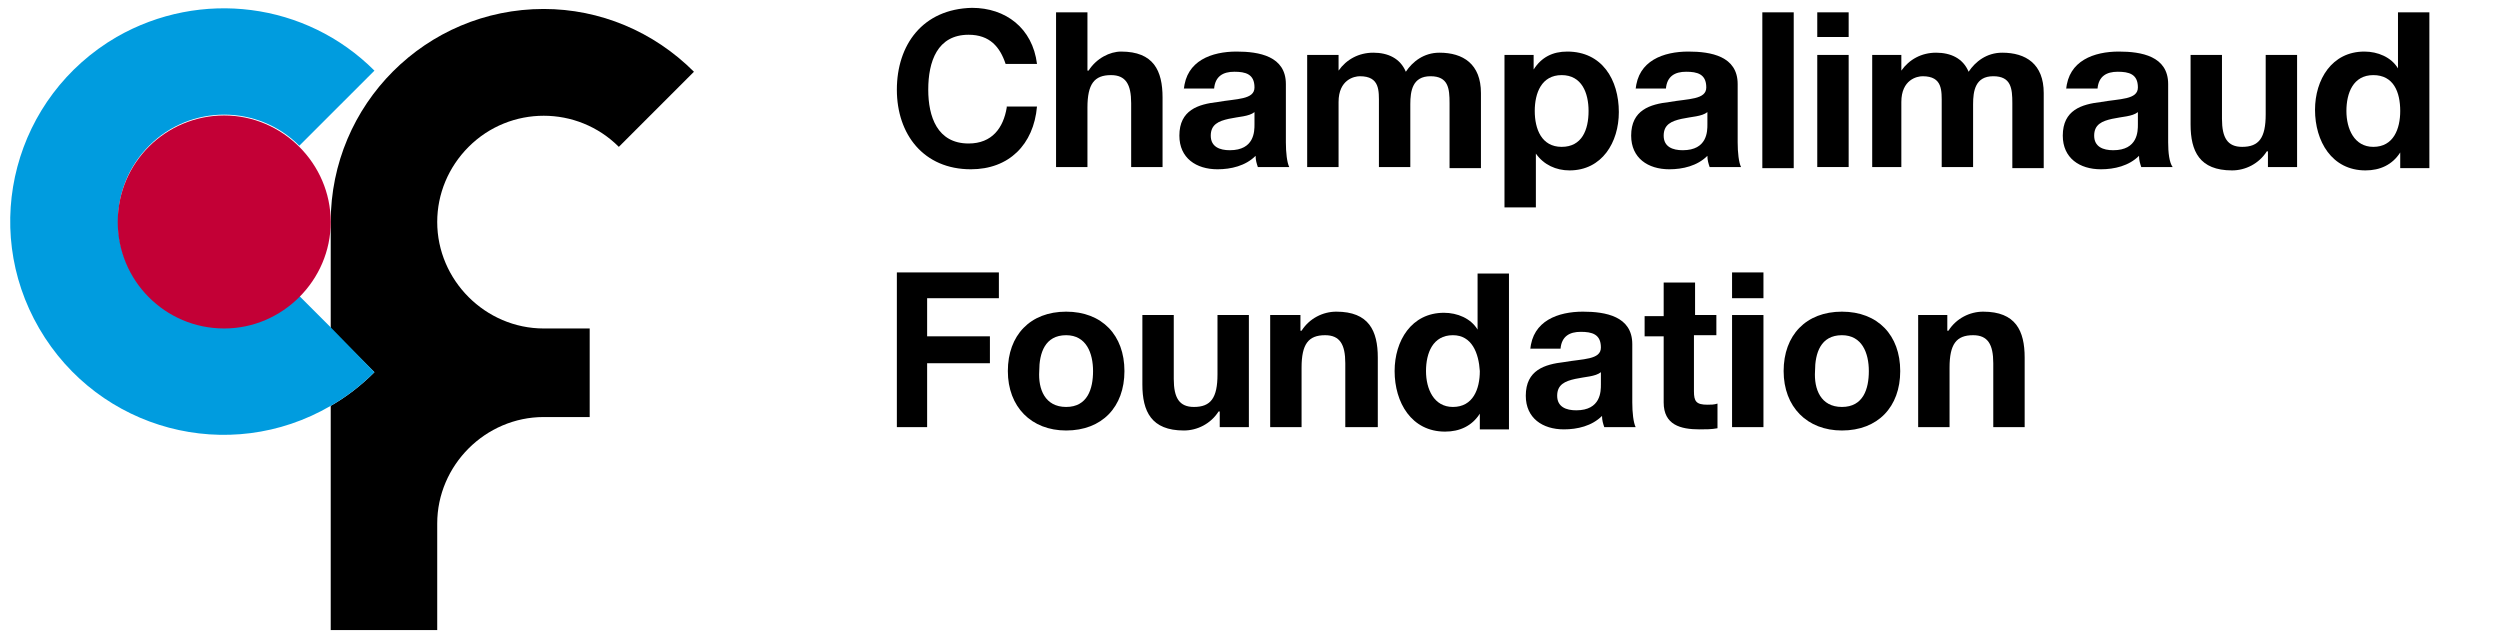
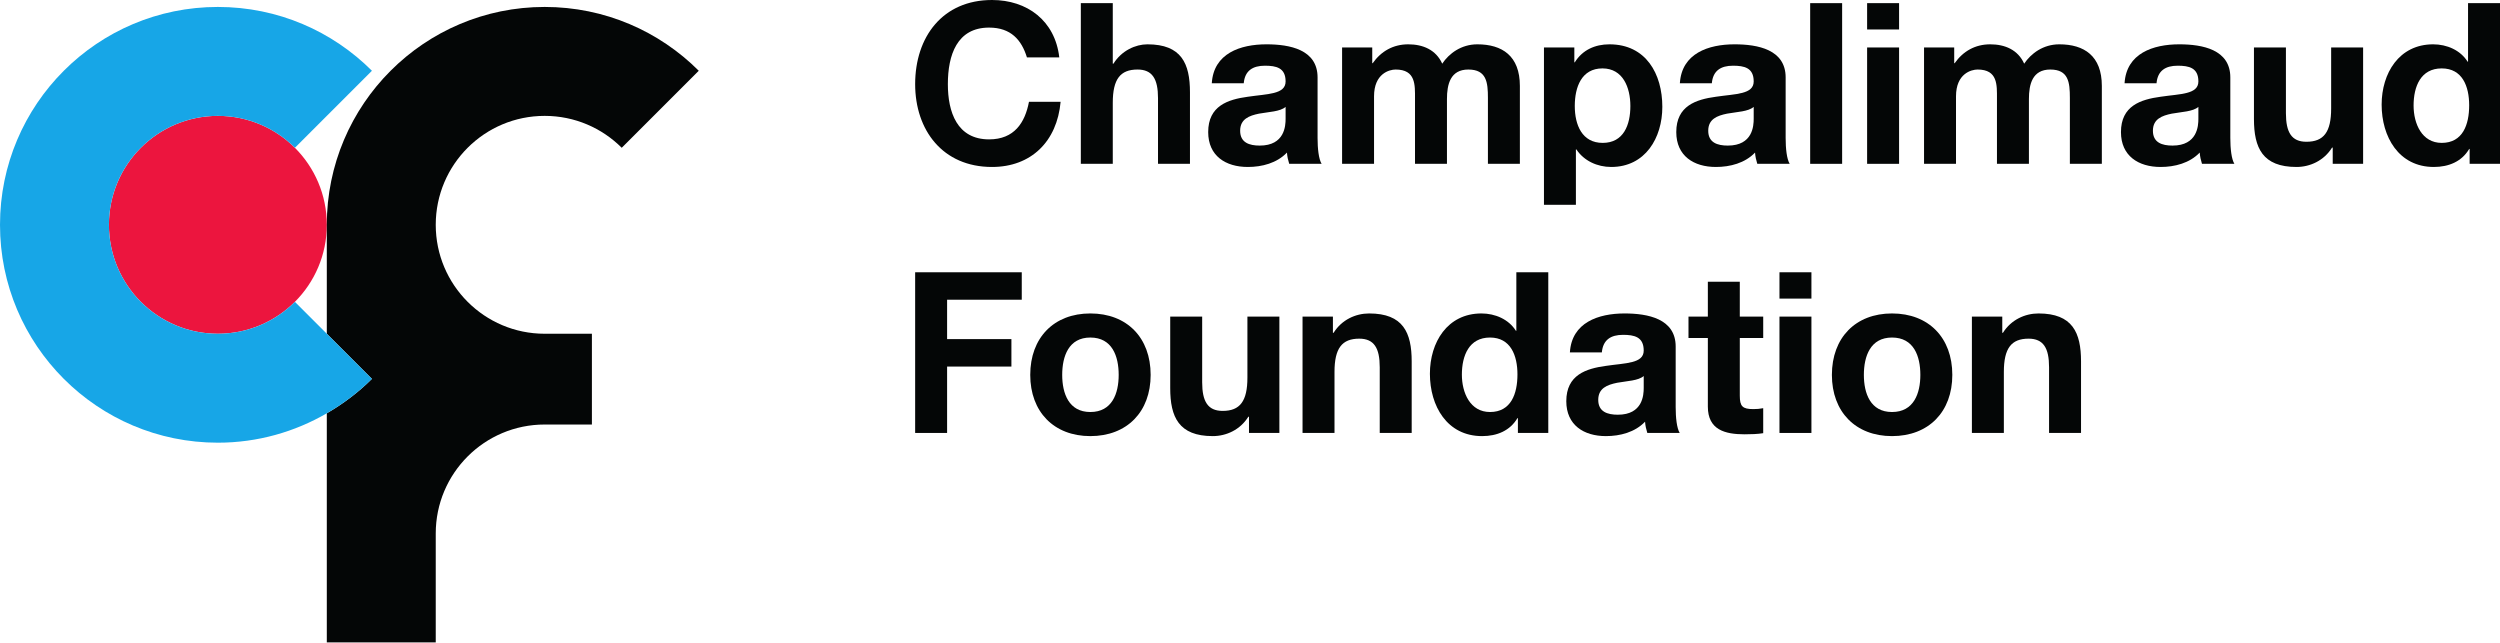
- <svg xmlns="http://www.w3.org/2000/svg" version="1.1" id="_x38_2c9637c-9e0f-4c50-b522-5ac82e7973bc" x="0px" y="0px" viewBox="0 0 223 57" style="enable-background:new 0 0 223 57;" xml:space="preserve">
-   <style type="text/css">
- 	.st0{fill:#C30036;}
- 	.st1{fill:#009CDF;}
- </style>
-   <g>
-     <g>
-       <g id="_x34_907f4ba-9905-48d9-a274-42f4c4df6f09">
-         <g id="_x35_6593e98-c07e-4899-b92b-8ba7d11d2758">
-           <g>
-             <path d="M39,19.8c0,5.2,4.3,9.5,9.5,9.5h4.1v7.9h-4.1c-5.2,0-9.5,4.3-9.5,9.5l0,0v9.5h-9.5v-20c1.4-0.8,2.7-1.8,3.9-3l0,0       l-3.9-3.9v-9.5c0-10.5,8.5-19,19-19c5,0,9.8,2,13.4,5.6l-6.7,6.7c-3.7-3.7-9.7-3.7-13.4,0C40,14.9,39,17.3,39,19.8z" />
-             <path class="st1" d="M33.4,33.2L33.4,33.2c-1.2,1.2-2.5,2.2-3.9,3c-9.1,5.3-20.7,2.2-26-6.9s-2.2-20.7,6.9-26       c7.5-4.3,16.9-3.1,23,3l-6.7,6.7l0,0l0,0c-3.7-3.7-9.7-3.7-13.4,0s-3.7,9.7,0,13.4c1.8,1.8,4.2,2.8,6.7,2.8l0,0       c2.5,0,4.9-1,6.7-2.8l2.8,2.8L33.4,33.2z" />
-           </g>
+ <svg xmlns="http://www.w3.org/2000/svg" version="1.1" id="svg2" width="566.934" height="145.679" viewBox="0 0 566.934 145.679">
+   <defs id="defs6" />
+   <g id="g10" transform="matrix(1.333333,0,0,-1.333333,-444.8264,268.0007)">
+     <g id="layer1">
+       <g id="g6227" transform="translate(-53.68671,115.4241)" style="display:inline">
+         <g id="g20" transform="translate(424.3614,28.81323)">
+           <path d="M 0,0 C 10.233,0 18.528,8.295 18.528,18.527 18.528,28.76 10.233,37.055 0,37.055 -10.231,37.055 -18.527,28.76 -18.527,18.527 -18.527,8.295 -10.231,0 0,0" style="fill:#ec153e;fill-opacity:1;fill-rule:nonzero;stroke:none" id="path22" />
        </g>
-       </g>
-       <path class="st0" d="M20,29.3c5.2,0,9.5-4.3,9.5-9.5s-4.3-9.5-9.5-9.5c-5.2,0-9.5,4.2-9.5,9.5C10.5,25,14.7,29.3,20,29.3    C20,29.3,20,29.3,20,29.3z" />
-     </g>
-     <g>
-       <g>
-         <path d="M95.1,27.8c3.2,0,5.2,2.1,5.2,5.3c0,3.2-2,5.3-5.2,5.3c-3.1,0-5.2-2.1-5.2-5.3C89.9,29.9,91.9,27.8,95.1,27.8z      M95.1,36.3c1.9,0,2.4-1.6,2.4-3.2c0-1.6-0.6-3.2-2.4-3.2c-1.9,0-2.4,1.6-2.4,3.2C92.6,34.7,93.2,36.3,95.1,36.3z" />
-         <path d="M111.4,38.1h-2.6v-1.4h-0.1c-0.7,1.1-1.9,1.7-3.1,1.7c-2.9,0-3.7-1.7-3.7-4.1v-6.2h2.8v5.7c0,1.7,0.5,2.5,1.8,2.5     c1.5,0,2.1-0.8,2.1-2.9v-5.3h2.8V38.1z" />
-         <path d="M113.4,28.1h2.6v1.4h0.1c0.7-1.1,1.9-1.7,3.1-1.7c2.9,0,3.7,1.7,3.7,4.1v6.2H120v-5.7c0-1.7-0.5-2.5-1.8-2.5     c-1.5,0-2.1,0.8-2.1,2.9v5.3h-2.8V28.1z" />
-         <path d="M132,36.9L132,36.9c-0.7,1.1-1.8,1.6-3.1,1.6c-3,0-4.5-2.6-4.5-5.4c0-2.7,1.5-5.2,4.4-5.2c1.2,0,2.4,0.5,3,1.5h0v-5h2.8     v13.9H132V36.9z M129.6,29.9c-1.8,0-2.4,1.6-2.4,3.2c0,1.6,0.7,3.2,2.4,3.2c1.8,0,2.4-1.6,2.4-3.2     C131.9,31.5,131.3,29.9,129.6,29.9z" />
-         <path d="M136.5,31.2c0.2-2.6,2.5-3.4,4.7-3.4c2,0,4.4,0.4,4.4,2.9v5.2c0,0.9,0.1,1.8,0.3,2.2h-2.8c-0.1-0.3-0.2-0.6-0.2-1     c-0.9,0.9-2.2,1.2-3.4,1.2c-1.9,0-3.4-1-3.4-3c0-2.3,1.7-2.8,3.4-3c1.7-0.3,3.3-0.2,3.3-1.3c0-1.2-0.8-1.4-1.8-1.4     c-1,0-1.7,0.4-1.8,1.5H136.5z M142.8,33.2c-0.5,0.4-1.4,0.4-2.3,0.6c-0.9,0.2-1.6,0.5-1.6,1.5c0,1,0.8,1.3,1.7,1.3     c2.2,0,2.2-1.7,2.2-2.3V33.2z" />
-         <path d="M151.1,28.1h2v1.8h-2v5c0,0.9,0.2,1.2,1.2,1.2c0.3,0,0.6,0,0.9-0.1v2.2c-0.5,0.1-1.1,0.1-1.6,0.1c-1.7,0-3.2-0.4-3.2-2.4     v-5.9h-1.7v-1.8h1.7v-3h2.8V28.1z" />
-         <g>
-           <rect x="154.5" y="24.3" width="2.8" height="2.3" />
-           <polygon points="80,24.3 80,38.1 82.7,38.1 82.7,32.4 88.3,32.4 88.3,30 82.7,30 82.7,26.6 89.1,26.6 89.1,24.3     " />
-           <rect x="154.5" y="28.1" width="2.8" height="10" />
+         <g id="g24" transform="translate(479.9464,65.86793)">
+           <path d="m 0,0 c 5.117,0 9.75,-2.074 13.104,-5.426 l 13.101,13.1 C 19.498,14.381 10.234,18.527 0,18.527 c -20.466,0 -37.057,-16.59 -37.057,-37.054 v -18.528 l 7.674,-7.675 c -2.278,-2.276 -4.869,-4.229 -7.674,-5.856 v -38.965 h 18.528 v 18.528 c 0,10.232 8.296,18.529 18.529,18.529 h 8.031 v 15.439 H 0 c -10.233,0 -18.529,8.295 -18.529,18.528 C -18.529,-8.295 -10.233,0 0,0" style="fill:#040606;fill-opacity:1;fill-rule:nonzero;stroke:none" id="path26" />
        </g>
-         <path d="M164.3,27.8c3.2,0,5.2,2.1,5.2,5.3c0,3.2-2,5.3-5.2,5.3c-3.1,0-5.2-2.1-5.2-5.3C159.1,29.9,161.1,27.8,164.3,27.8z      M164.3,36.3c1.9,0,2.4-1.6,2.4-3.2c0-1.6-0.6-3.2-2.4-3.2c-1.9,0-2.4,1.6-2.4,3.2C161.8,34.7,162.4,36.3,164.3,36.3z" />
-         <path d="M171.1,28.1h2.6v1.4h0.1c0.7-1.1,1.9-1.7,3.1-1.7c2.9,0,3.7,1.7,3.7,4.1v6.2h-2.8v-5.7c0-1.7-0.5-2.5-1.8-2.5     c-1.5,0-2.1,0.8-2.1,2.9v5.3h-2.8V28.1z" />
-       </g>
-       <g>
-         <path d="M94.2,1.1H97v5.2h0.1c0.7-1.1,1.9-1.7,2.9-1.7c2.9,0,3.7,1.7,3.7,4.1v6.2h-2.8V9.2c0-1.7-0.5-2.5-1.8-2.5     c-1.5,0-2.1,0.8-2.1,2.9v5.3h-2.8V1.1z" />
-         <path d="M105.6,8c0.2-2.6,2.5-3.4,4.7-3.4c2,0,4.4,0.4,4.4,2.9v5.2c0,0.9,0.1,1.8,0.3,2.2h-2.8c-0.1-0.3-0.2-0.6-0.2-1     c-0.9,0.9-2.2,1.2-3.4,1.2c-1.9,0-3.4-1-3.4-3c0-2.3,1.7-2.8,3.4-3c1.7-0.3,3.3-0.2,3.3-1.3c0-1.2-0.8-1.4-1.8-1.4     c-1,0-1.7,0.4-1.8,1.5H105.6z M111.9,10c-0.5,0.4-1.4,0.4-2.3,0.6c-0.9,0.2-1.6,0.5-1.6,1.5c0,1,0.8,1.3,1.7,1.3     c2.2,0,2.2-1.7,2.2-2.3V10z" />
-         <path d="M116.8,4.9h2.6v1.4h0c0.7-1,1.8-1.6,3.1-1.6c1.3,0,2.4,0.5,2.9,1.7c0.6-0.9,1.6-1.7,3-1.7c2.1,0,3.7,1,3.7,3.6v6.7h-2.8     V9.2c0-1.3-0.1-2.4-1.7-2.4c-1.6,0-1.8,1.3-1.8,2.5v5.6h-2.8V9.3c0-1.2,0.1-2.5-1.7-2.5c-0.5,0-1.9,0.3-1.9,2.3v5.8h-2.8V4.9z" />
-         <path d="M134.2,4.9h2.6v1.3h0c0.7-1.1,1.7-1.6,3-1.6c3.1,0,4.6,2.5,4.6,5.4c0,2.7-1.5,5.2-4.4,5.2c-1.2,0-2.3-0.5-3-1.5h0v4.8     h-2.8V4.9z M141.7,9.9c0-1.6-0.6-3.2-2.4-3.2c-1.8,0-2.4,1.6-2.4,3.2c0,1.6,0.6,3.2,2.4,3.2C141.1,13.1,141.7,11.6,141.7,9.9z" />
-         <path d="M145.9,8c0.2-2.6,2.5-3.4,4.7-3.4c2,0,4.4,0.4,4.4,2.9v5.2c0,0.9,0.1,1.8,0.3,2.2h-2.8c-0.1-0.3-0.2-0.6-0.2-1     c-0.9,0.9-2.2,1.2-3.4,1.2c-1.9,0-3.4-1-3.4-3c0-2.3,1.7-2.8,3.4-3c1.7-0.3,3.3-0.2,3.3-1.3c0-1.2-0.8-1.4-1.8-1.4     c-1,0-1.7,0.4-1.8,1.5H145.9z M152.3,10c-0.5,0.4-1.4,0.4-2.3,0.6c-0.9,0.2-1.6,0.5-1.6,1.5c0,1,0.8,1.3,1.7,1.3     c2.2,0,2.2-1.7,2.2-2.3V10z" />
-         <path d="M157.2,1.1h2.8v13.9h-2.8V1.1z" />
-         <path d="M164.9,3.3h-2.8V1.1h2.8V3.3z M162.1,4.9h2.8v10h-2.8V4.9z" />
-         <path d="M167,4.9h2.6v1.4h0c0.7-1,1.8-1.6,3.1-1.6c1.3,0,2.4,0.5,2.9,1.7c0.6-0.9,1.6-1.7,3-1.7c2.1,0,3.7,1,3.7,3.6v6.7h-2.8     V9.2c0-1.3-0.1-2.4-1.7-2.4c-1.6,0-1.8,1.3-1.8,2.5v5.6h-2.8V9.3c0-1.2,0.1-2.5-1.7-2.5c-0.5,0-1.9,0.3-1.9,2.3v5.8H167V4.9z" />
-         <path d="M184.3,8c0.2-2.6,2.5-3.4,4.7-3.4c2,0,4.4,0.4,4.4,2.9v5.2c0,0.9,0.1,1.8,0.4,2.2H191c-0.1-0.3-0.2-0.6-0.2-1     c-0.9,0.9-2.2,1.2-3.4,1.2c-1.9,0-3.4-1-3.4-3c0-2.3,1.7-2.8,3.4-3c1.7-0.3,3.3-0.2,3.3-1.3c0-1.2-0.8-1.4-1.8-1.4     c-1,0-1.7,0.4-1.8,1.5H184.3z M190.7,10c-0.5,0.4-1.4,0.4-2.3,0.6c-0.9,0.2-1.6,0.5-1.6,1.5c0,1,0.8,1.3,1.7,1.3     c2.2,0,2.2-1.7,2.2-2.3V10z" />
-         <path d="M204.9,14.9h-2.6v-1.4h-0.1c-0.7,1.1-1.9,1.7-3.1,1.7c-2.9,0-3.7-1.7-3.7-4.1V4.9h2.8v5.7c0,1.7,0.5,2.5,1.8,2.5     c1.5,0,2.1-0.8,2.1-2.9V4.9h2.8V14.9z" />
-         <path d="M214.1,13.6L214.1,13.6c-0.7,1.1-1.8,1.6-3.1,1.6c-3,0-4.5-2.6-4.5-5.4c0-2.7,1.5-5.2,4.4-5.2c1.2,0,2.4,0.5,3,1.5h0v-5     h2.8v13.9h-2.6V13.6z M211.7,6.7c-1.8,0-2.4,1.6-2.4,3.2c0,1.6,0.7,3.2,2.4,3.2c1.8,0,2.4-1.6,2.4-3.2     C214.1,8.2,213.5,6.7,211.7,6.7z" />
-         <path d="M89.8,9.6c-0.3,1.8-1.3,3.2-3.4,3.2c-2.8,0-3.6-2.4-3.6-4.8c0-2.5,0.8-4.9,3.6-4.9c1.9,0,2.8,1.1,3.3,2.6h2.8     c-0.4-3.2-2.8-5-5.8-5C82.3,0.8,80,4,80,8c0,4,2.4,7.1,6.6,7.1c3.4,0,5.6-2.2,5.9-5.6H89.8z" />
+         <g id="g28" transform="translate(437.4635,34.23903)">
+           <path d="m 0,0 c -3.354,-3.352 -7.986,-5.426 -13.102,-5.426 -10.231,0 -18.527,8.295 -18.527,18.528 0,10.232 8.296,18.527 18.527,18.527 5.116,0 9.748,-2.074 13.102,-5.426 l 13.1,13.1 c -6.705,6.707 -15.967,10.853 -26.202,10.853 -20.465,0 -37.055,-16.59 -37.055,-37.054 0,-20.465 16.59,-37.057 37.055,-37.057 6.758,0 13.073,1.84 18.528,4.998 2.804,1.627 5.396,3.58 7.674,5.855 l -7.674,7.676 z" style="fill:#17a6e7;fill-opacity:1;fill-rule:nonzero;stroke:none" id="path30" />
+         </g>
+         <g id="g32" transform="translate(572.7511,15.50073)">
+           <path d="M 0,0 C 3.713,0 4.822,3.174 4.822,6.314 4.822,9.49 3.713,12.668 0,12.668 -3.676,12.668 -4.785,9.49 -4.785,6.314 -4.785,3.174 -3.676,0 0,0 m 0,16.764 c 6.24,0 10.258,-4.133 10.258,-10.45 C 10.258,0.039 6.24,-4.098 0,-4.098 c -6.201,0 -10.221,4.137 -10.221,10.412 0,6.317 4.02,10.45 10.221,10.45" style="fill:#040606;fill-opacity:1;fill-rule:nonzero;stroke:none" id="path34" />
+         </g>
+         <g id="g36" transform="translate(604.9034,11.94023)">
+           <path d="m 0,0 h -5.168 v 2.754 h -0.117 c -1.375,-2.219 -3.748,-3.291 -6.045,-3.291 -5.781,0 -7.236,3.252 -7.236,8.154 v 12.172 h 5.435 V 8.613 c 0,-3.256 0.959,-4.863 3.485,-4.863 2.947,0 4.21,1.646 4.21,5.666 V 19.789 H 0 Z" style="fill:#040606;fill-opacity:1;fill-rule:nonzero;stroke:none" id="path38" />
+         </g>
+         <g id="g40" transform="translate(608.8429,31.72923)">
+           <path d="m 0,0 h 5.166 v -2.758 h 0.117 c 1.377,2.221 3.75,3.293 6.047,3.293 5.781,0 7.234,-3.254 7.234,-8.154 v -12.17 h -5.435 v 11.176 c 0,3.254 -0.955,4.861 -3.484,4.861 -2.946,0 -4.209,-1.644 -4.209,-5.664 V -19.789 H 0 Z" style="fill:#040606;fill-opacity:1;fill-rule:nonzero;stroke:none" id="path42" />
+         </g>
+         <g id="g44" transform="translate(640.7276,28.16873)">
+           <path d="m 0,0 c -3.559,0 -4.785,-3.063 -4.785,-6.314 0,-3.104 1.418,-6.354 4.785,-6.354 3.598,0 4.668,3.137 4.668,6.391 C 4.668,-3.063 3.52,0 0,0 M 4.744,-13.703 H 4.668 c -1.262,-2.145 -3.482,-3.063 -6.008,-3.063 -5.972,0 -8.883,5.131 -8.883,10.604 0,5.32 2.952,10.258 8.766,10.258 2.338,0 4.633,-0.996 5.859,-2.946 H 4.479 V 11.1 H 9.912 V -16.229 H 4.744 Z" style="fill:#040606;fill-opacity:1;fill-rule:nonzero;stroke:none" id="path46" />
+         </g>
+         <g id="g48" transform="translate(666.8702,21.62373)">
+           <path d="m 0,0 c -0.92,-0.805 -2.834,-0.842 -4.518,-1.148 -1.685,-0.346 -3.216,-0.918 -3.216,-2.909 0,-2.027 1.57,-2.525 3.332,-2.525 4.248,0 4.402,3.367 4.402,4.555 z m -12.555,4.018 c 0.307,5.091 4.86,6.623 9.299,6.623 3.942,0 8.692,-0.881 8.692,-5.627 V -5.281 c 0,-1.799 0.189,-3.6 0.687,-4.403 H 0.611 C 0.42,-9.07 0.268,-8.422 0.229,-7.77 c -1.721,-1.798 -4.249,-2.451 -6.661,-2.451 -3.752,0 -6.736,1.877 -6.736,5.934 0,4.478 3.369,5.551 6.736,6.01 C -3.102,2.221 0,2.105 0,4.324 c 0,2.338 -1.609,2.68 -3.521,2.68 -2.067,0 -3.407,-0.842 -3.6,-2.986 z" style="fill:#040606;fill-opacity:1;fill-rule:nonzero;stroke:none" id="path50" />
+         </g>
+         <g id="g52" transform="translate(683.212,31.72923)">
+           <path d="M 0,0 H 3.982 V -3.637 H 0 v -9.799 c 0,-1.835 0.459,-2.296 2.299,-2.296 0.574,0 1.109,0.039 1.683,0.154 v -4.25 c -0.919,-0.154 -2.105,-0.192 -3.179,-0.192 -3.328,0 -6.237,0.766 -6.237,4.709 V -3.637 H -8.727 V 0 h 3.293 V 5.932 H 0 Z" style="fill:#040606;fill-opacity:1;fill-rule:nonzero;stroke:none" id="path54" />
+         </g>
+         <path d="m 689.96,34.791 h 5.434 v 4.477 h -5.434 z" style="fill:#040606;fill-opacity:1;fill-rule:nonzero;stroke:none" id="path56" />
+         <g id="g58" transform="translate(542.9562,39.26833)">
+           <path d="m 0,0 v -27.328 h 5.434 v 11.291 h 10.937 v 4.67 H 5.434 v 6.699 H 18.131 V 0 Z" style="fill:#040606;fill-opacity:1;fill-rule:nonzero;stroke:none" id="path60" />
+         </g>
+         <path d="m 689.96,11.94 h 5.434 v 19.789 h -5.434 z" style="fill:#040606;fill-opacity:1;fill-rule:nonzero;stroke:none" id="path62" />
+         <g id="g64" transform="translate(709.1007,15.50073)">
+           <path d="M 0,0 C 3.711,0 4.82,3.174 4.82,6.314 4.82,9.49 3.711,12.668 0,12.668 -3.678,12.668 -4.787,9.49 -4.787,6.314 -4.787,3.174 -3.678,0 0,0 m 0,16.764 c 6.238,0 10.256,-4.133 10.256,-10.45 C 10.256,0.039 6.238,-4.098 0,-4.098 c -6.203,0 -10.225,4.137 -10.225,10.412 0,6.317 4.022,10.45 10.225,10.45" style="fill:#040606;fill-opacity:1;fill-rule:nonzero;stroke:none" id="path66" />
+         </g>
+         <g id="g68" transform="translate(722.6866,31.72923)">
+           <path d="m 0,0 h 5.168 v -2.758 h 0.111 c 1.383,2.221 3.754,3.293 6.049,3.293 5.779,0 7.234,-3.254 7.234,-8.154 v -12.17 h -5.437 v 11.176 c 0,3.254 -0.955,4.861 -3.482,4.861 -2.948,0 -4.207,-1.644 -4.207,-5.664 V -19.789 H 0 Z" style="fill:#040606;fill-opacity:1;fill-rule:nonzero;stroke:none" id="path70" />
+         </g>
+         <g id="g72" transform="translate(571.1339,85.04173)">
+           <path d="m 0,0 h 5.434 v -10.295 h 0.115 c 1.377,2.219 3.752,3.291 5.779,3.291 5.779,0 7.234,-3.254 7.234,-8.152 v -12.172 h -5.435 v 11.176 c 0,3.254 -0.957,4.861 -3.482,4.861 -2.948,0 -4.211,-1.645 -4.211,-5.664 V -27.328 H 0 Z" style="fill:#040606;fill-opacity:1;fill-rule:nonzero;stroke:none" id="path74" />
+         </g>
+         <g id="g76" transform="translate(605.962,67.39723)">
+           <path d="m 0,0 c -0.918,-0.805 -2.832,-0.844 -4.516,-1.148 -1.685,-0.344 -3.214,-0.918 -3.214,-2.911 0,-2.027 1.568,-2.523 3.328,-2.523 4.25,0 4.402,3.367 4.402,4.553 z m -12.553,4.02 c 0.307,5.089 4.86,6.621 9.301,6.621 3.941,0 8.689,-0.881 8.689,-5.627 V -5.283 c 0,-1.797 0.19,-3.596 0.688,-4.401 H 0.613 C 0.422,-9.07 0.27,-8.42 0.23,-7.77 c -1.722,-1.798 -4.25,-2.449 -6.658,-2.449 -3.754,0 -6.738,1.873 -6.738,5.932 0,4.478 3.369,5.549 6.738,6.01 C -3.1,2.221 0,2.105 0,4.326 0,6.66 -1.605,7.004 -3.521,7.004 -5.586,7.004 -6.928,6.162 -7.119,4.02 Z" style="fill:#040606;fill-opacity:1;fill-rule:nonzero;stroke:none" id="path78" />
+         </g>
+         <g id="g80" transform="translate(615.5694,77.50273)">
+           <path d="m 0,0 h 5.129 v -2.68 h 0.076 c 1.416,2.028 3.484,3.215 6.047,3.215 2.488,0 4.709,-0.918 5.781,-3.291 1.147,1.723 3.217,3.291 5.971,3.291 4.211,0 7.234,-1.953 7.234,-7.08 v -13.244 h -5.435 v 11.215 c 0,2.64 -0.229,4.822 -3.33,4.822 -3.063,0 -3.637,-2.525 -3.637,-5.014 v -11.023 h -5.434 v 11.1 c 0,2.296 0.151,4.937 -3.293,4.937 -1.072,0 -3.675,-0.689 -3.675,-4.555 V -19.789 H 0 Z" style="fill:#040606;fill-opacity:1;fill-rule:nonzero;stroke:none" id="path82" />
+         </g>
+         <g id="g84" transform="translate(664.6007,67.54953)">
+           <path d="m 0,0 c 0,3.139 -1.264,6.393 -4.746,6.393 -3.561,0 -4.709,-3.178 -4.709,-6.393 0,-3.215 1.226,-6.275 4.746,-6.275 C -1.148,-6.275 0,-3.215 0,0 m -14.697,9.953 h 5.166 V 7.426 h 0.076 c 1.301,2.105 3.445,3.062 5.896,3.062 6.202,0 8.995,-5.013 8.995,-10.64 0,-5.284 -2.909,-10.219 -8.69,-10.219 -2.373,0 -4.631,1.033 -5.932,2.986 h -0.078 v -9.418 h -5.433 z" style="fill:#040606;fill-opacity:1;fill-rule:nonzero;stroke:none" id="path86" />
+         </g>
+         <g id="g88" transform="translate(685.5753,67.39723)">
+           <path d="m 0,0 c -0.92,-0.805 -2.834,-0.844 -4.518,-1.148 -1.683,-0.344 -3.214,-0.918 -3.214,-2.911 0,-2.027 1.568,-2.523 3.33,-2.523 4.25,0 4.402,3.367 4.402,4.553 z m -12.555,4.02 c 0.307,5.089 4.862,6.621 9.301,6.621 3.941,0 8.688,-0.881 8.688,-5.627 V -5.283 c 0,-1.797 0.191,-3.596 0.689,-4.401 H 0.611 C 0.42,-9.07 0.268,-8.42 0.23,-7.77 c -1.722,-1.798 -4.25,-2.449 -6.66,-2.449 -3.752,0 -6.738,1.873 -6.738,5.932 0,4.478 3.371,5.549 6.738,6.01 C -3.102,2.221 0,2.105 0,4.326 0,6.66 -1.609,7.004 -3.521,7.004 -5.59,7.004 -6.928,6.162 -7.119,4.02 Z" style="fill:#040606;fill-opacity:1;fill-rule:nonzero;stroke:none" id="path90" />
+         </g>
+         <path d="m 695.181,85.041 h 5.436 v -27.328 h -5.436 z" style="fill:#040606;fill-opacity:1;fill-rule:nonzero;stroke:none" id="path92" />
+         <path d="m 704.866,77.502 h 5.436 v -19.789 h -5.436 z m 5.436,3.061 h -5.436 v 4.479 h 5.436 z" style="fill:#040606;fill-opacity:1;fill-rule:nonzero;stroke:none" id="path94" />
+         <g id="g96" transform="translate(714.5479,77.50273)">
+           <path d="m 0,0 h 5.131 v -2.68 h 0.076 c 1.416,2.028 3.482,3.215 6.047,3.215 2.488,0 4.709,-0.918 5.779,-3.291 1.149,1.723 3.215,3.291 5.973,3.291 4.209,0 7.234,-1.953 7.234,-7.08 v -13.244 h -5.437 v 11.215 c 0,2.64 -0.229,4.822 -3.328,4.822 -3.063,0 -3.637,-2.525 -3.637,-5.014 v -11.023 h -5.436 v 11.1 c 0,2.296 0.155,4.937 -3.289,4.937 -1.072,0 -3.677,-0.689 -3.677,-4.555 V -19.789 H 0 Z" style="fill:#040606;fill-opacity:1;fill-rule:nonzero;stroke:none" id="path98" />
+         </g>
+         <g id="g100" transform="translate(761.2081,67.39723)">
+           <path d="m 0,0 c -0.92,-0.805 -2.836,-0.844 -4.516,-1.148 -1.687,-0.344 -3.218,-0.918 -3.218,-2.911 0,-2.027 1.57,-2.523 3.332,-2.523 4.246,0 4.402,3.367 4.402,4.553 z m -12.555,4.02 c 0.305,5.089 4.86,6.621 9.301,6.621 3.941,0 8.686,-0.881 8.686,-5.627 V -5.283 c 0,-1.797 0.193,-3.596 0.691,-4.401 H 0.611 C 0.42,-9.07 0.268,-8.42 0.229,-7.77 c -1.723,-1.798 -4.249,-2.449 -6.661,-2.449 -3.752,0 -6.736,1.873 -6.736,5.932 0,4.478 3.369,5.549 6.736,6.01 C -3.102,2.221 0,2.105 0,4.326 0,6.66 -1.609,7.004 -3.521,7.004 -5.59,7.004 -6.93,6.162 -7.119,4.02 Z" style="fill:#040606;fill-opacity:1;fill-rule:nonzero;stroke:none" id="path102" />
+         </g>
+         <g id="g104" transform="translate(789.2257,57.71363)">
+           <path d="m 0,0 h -5.17 v 2.756 h -0.113 c -1.379,-2.221 -3.75,-3.291 -6.047,-3.291 -5.779,0 -7.236,3.252 -7.236,8.152 v 12.172 h 5.437 V 8.611 c 0,-3.254 0.957,-4.859 3.483,-4.859 2.949,0 4.21,1.644 4.21,5.664 V 19.789 H 0 Z" style="fill:#040606;fill-opacity:1;fill-rule:nonzero;stroke:none" id="path106" />
+         </g>
+         <g id="g108" transform="translate(802.5929,73.94213)">
+           <path d="m 0,0 c -3.559,0 -4.783,-3.061 -4.783,-6.314 0,-3.102 1.416,-6.354 4.783,-6.354 3.602,0 4.672,3.139 4.672,6.391 C 4.672,-3.061 3.523,0 0,0 M 4.75,-13.701 H 4.672 c -1.264,-2.147 -3.483,-3.063 -6.01,-3.063 -5.971,0 -8.879,5.129 -8.879,10.602 0,5.32 2.946,10.258 8.764,10.258 2.336,0 4.633,-0.994 5.855,-2.948 H 4.479 V 11.1 H 9.914 V -16.229 H 4.75 Z" style="fill:#040606;fill-opacity:1;fill-rule:nonzero;stroke:none" id="path110" />
+         </g>
+         <g id="g112" transform="translate(562.3155,68.26443)">
+           <path d="m 0,0 c -0.674,-3.551 -2.494,-6.393 -6.785,-6.393 -5.459,0 -7.012,4.663 -7.012,9.387 0,4.963 1.553,9.625 7.012,9.625 3.711,0 5.523,-2.098 6.435,-5.064 h 5.504 c -0.722,6.263 -5.48,9.757 -11.441,9.757 -8.393,0 -13.072,-6.263 -13.072,-14.312 0,-7.822 4.679,-14.086 13.072,-14.086 6.644,0 11.06,4.326 11.668,11.086 z" style="fill:#040606;fill-opacity:1;fill-rule:nonzero;stroke:none" id="path114" />
+         </g>
      </g>
    </g>
  </g>
</svg>
